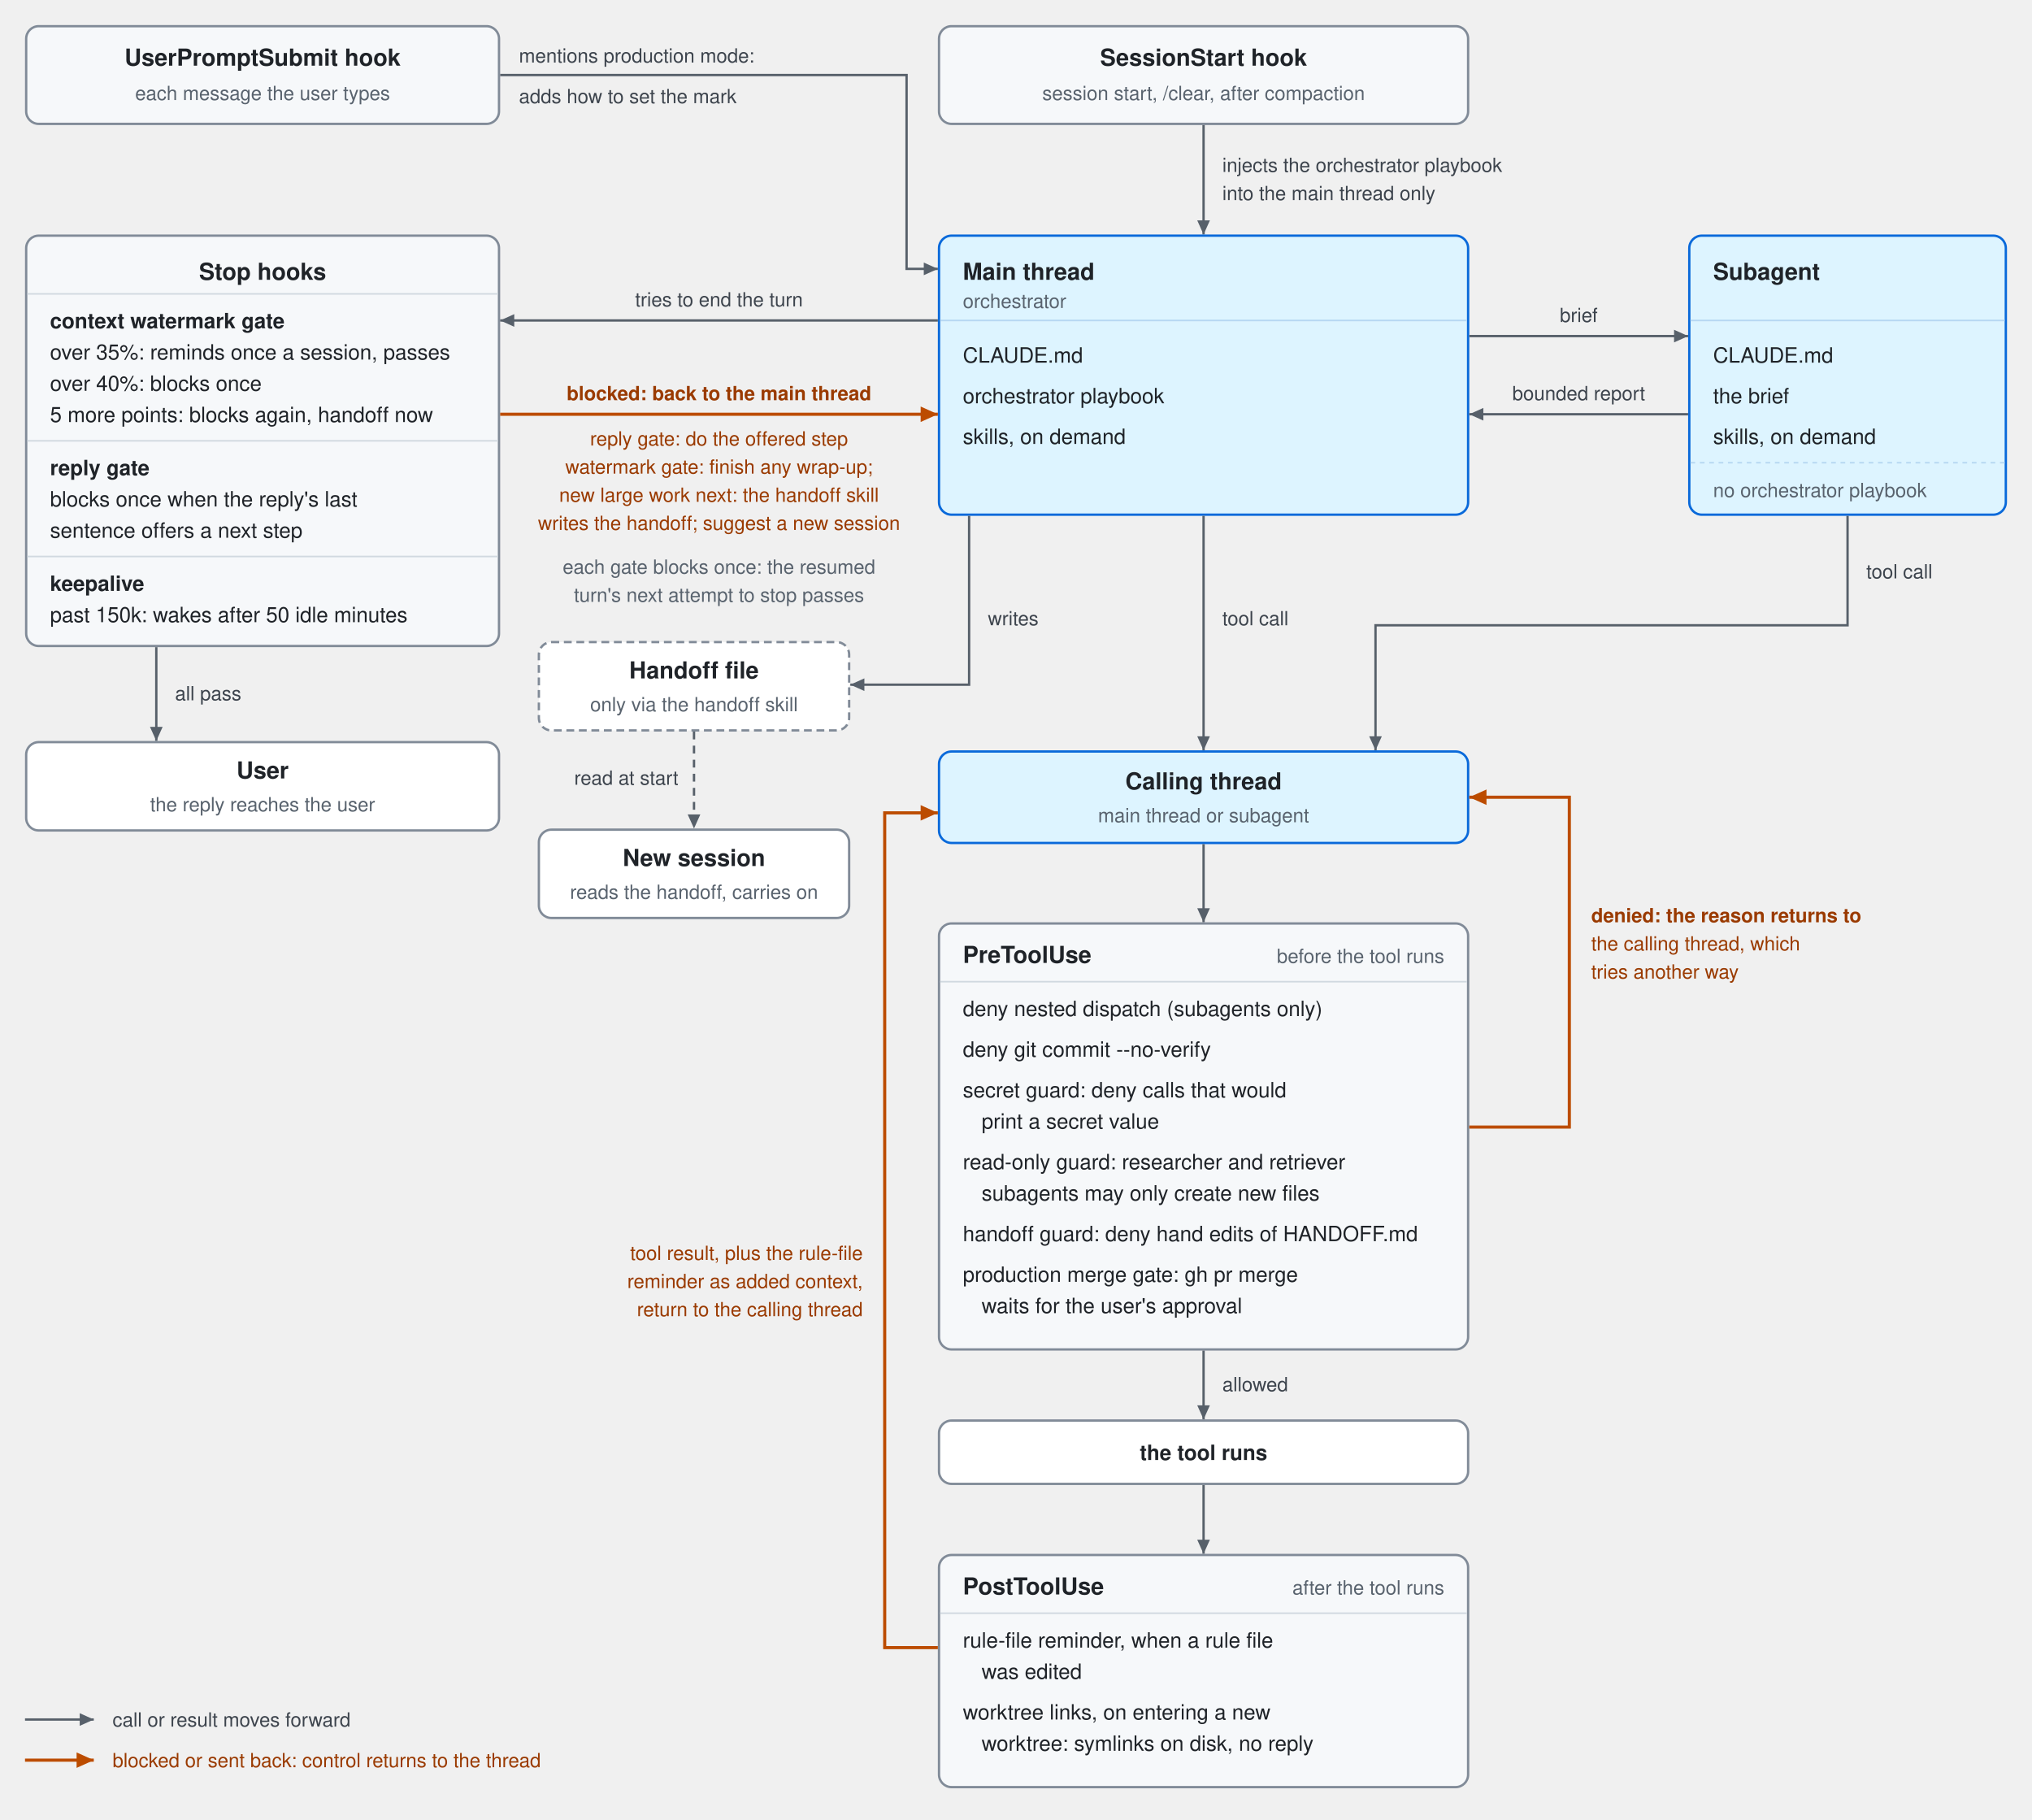
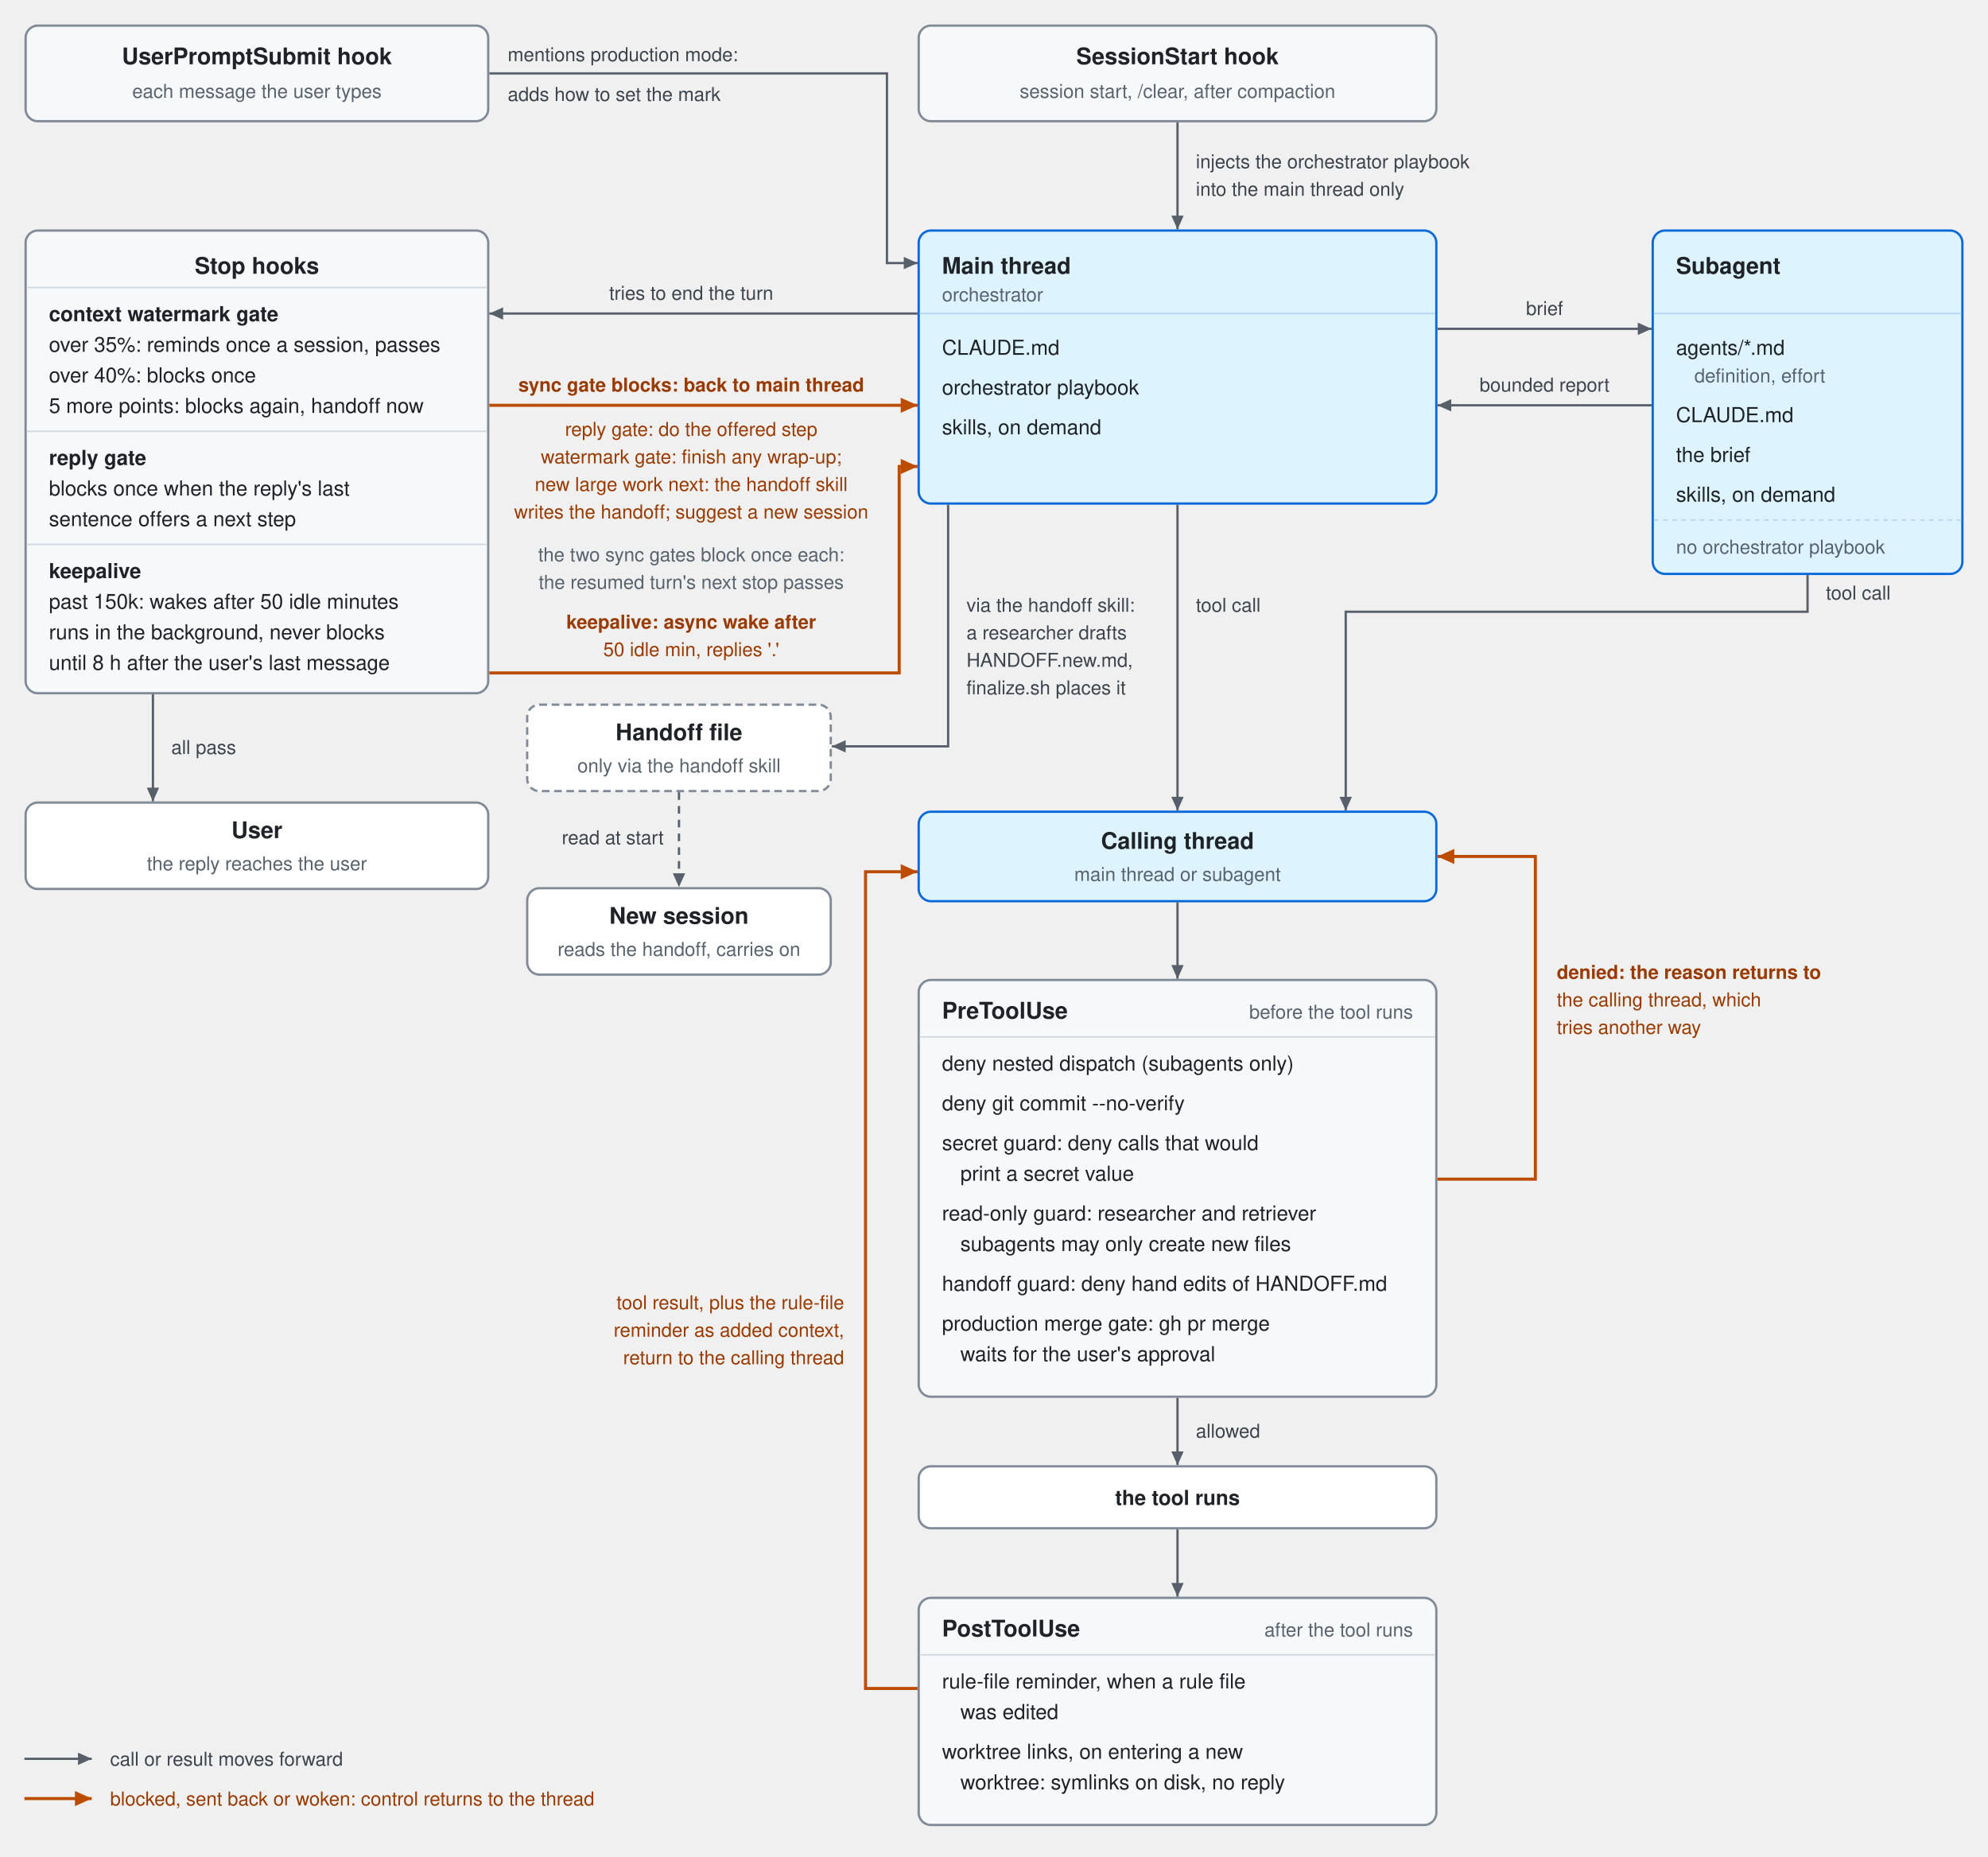
- <svg xmlns="http://www.w3.org/2000/svg" width="1300" height="1164" viewBox="0 0 1300 1164" role="img" aria-label="Architecture of one turn. At session start, after /clear and after compaction, the SessionStart hook injects the orchestrator playbook into the main thread only; subagents do not receive it. When a message the user typed mentions production mode, the UserPromptSubmit hook adds one line to the main thread on how to set and check a repository's production mark. The main thread sends a brief to a subagent, which returns a bounded report. Every tool call from either thread passes PreToolUse before the tool runs: it denies nested dispatch inside subagents, git commit --no-verify, calls that would print a secret value, direct writes to HANDOFF.md, and a researcher or retriever subagent changing, moving or deleting an existing file, while researcher and retriever subagents may still read files, run commands and create new files; a gh pr merge in a repository marked as production waits until the user approves it on the spot. A denial sends its reason back to the calling thread, which tries another way; an allowed call runs the tool. After the tool runs, PostToolUse returns a rule-file reminder as added context to the calling thread when a rule file was edited, and when a new worktree is entered it symlinks CLAUDE.md, node_modules and .env* from the main checkout into that worktree without replying. When the main thread tries to end the turn, the Stop hooks run, and if all pass the turn ends. The context watermark gate adds a reminder once per session over 35%, or on every turn when the session has no scratchpad, and lets the stop pass, blocks once over 40%, and after that blocks again at every further rise of 5 points over the usage at its last block; the reply gate blocks once when the reply's last sentence offers a next step; once the main thread's context has reached 150,000 tokens, the keepalive gate waits in the background and, after 50 minutes with no new turn, wakes the main thread to reply with only a full stop, which keeps the prompt cache warm while the user is away. A block returns control to the main thread. After the reply gate it either takes the offered step or, when the decision really is the user's, asks again with the background, the consequences of each option and a recommendation. After the watermark gate's first block it finishes any wrap-up that the context it already holds can complete, and when a new large block of work comes next it generates the handoff file with the handoff skill and tells the user to switch to a new session; after each further block it generates the handoff at once. A new session reads that file to carry on. No gate blocks the turn it has just resumed, so that turn's next attempt to stop passes." font-family="system-ui, -apple-system, 'Segoe UI', Helvetica, Arial, sans-serif">
+ <svg xmlns="http://www.w3.org/2000/svg" width="1300" height="1214" viewBox="0 0 1300 1214" role="img" aria-label="Architecture of one turn. At session start, after /clear and after compaction, the SessionStart hook injects the orchestrator playbook into the main thread only; subagents do not receive it. When a message the user typed mentions production mode, the UserPromptSubmit hook adds one line to the main thread on how to set and unset a repository's production mark. The main thread sends a brief to a subagent, which works from its definition in agents/*.md, which sets its reasoning effort, together with CLAUDE.md and the brief, and returns a bounded report. Every tool call from either thread passes PreToolUse before the tool runs: it denies nested dispatch inside subagents, git commit --no-verify, calls that would print a secret value, direct writes to HANDOFF.md, and a researcher or retriever subagent changing, moving or deleting an existing file, while researcher and retriever subagents may still read files, run commands and create new files; a gh pr merge in a repository marked as production waits until the user approves it on the spot. A denial sends its reason back to the calling thread, which tries another way; an allowed call runs the tool. After the tool runs, PostToolUse returns a rule-file reminder as added context to the calling thread when a rule file was edited, and when a new worktree is entered it symlinks CLAUDE.md, node_modules and .env* from the main checkout into that worktree without replying. When the main thread tries to end the turn, the Stop hooks run, and if all pass the turn ends. Two of them are synchronous gates. The context watermark gate adds a reminder once per session over 35%, or on every turn when the session has no scratchpad, and lets the stop pass, blocks once over 40%, and after that blocks again at every further rise of 5 points over the usage at its last block; the reply gate blocks once when the reply's last sentence offers a next step. A block by either of these two gates returns control to the main thread. After the reply gate it either takes the offered step or, when the decision really is the user's, asks again with the background, the consequences of each option and a recommendation. After the watermark gate's first block it finishes any wrap-up that the context it already holds can complete, and when a new large block of work comes next it runs the handoff skill, in which a researcher subagent drafts HANDOFF.new.md and finalize.sh puts it in place as the handoff file, and tells the user to switch to a new session; after each further block it generates the handoff at once. A new session reads that file to carry on. Neither synchronous gate blocks the turn it has just resumed, so each blocks only once and that turn's next attempt to stop passes. The third Stop hook, the keepalive gate, never blocks the stop: it runs in the background after the turn has ended, and once the main thread's context has reached 150,000 tokens and 50 minutes pass with no new turn, it wakes the main thread to reply with only a full stop, which keeps the one-hour prompt cache warm while the user is away; each wake-up starts the next timer, until 8 hours have passed since the user's own last message." font-family="system-ui, -apple-system, 'Segoe UI', Helvetica, Arial, sans-serif">
  <defs>
    <marker id="arrow" viewBox="0 0 10 10" refX="10" refY="5" markerWidth="9" markerHeight="9" markerUnits="userSpaceOnUse" orient="auto">
      <path d="M0,0.5 L10,5 L0,9.5 z" fill="#57606a" />
    </marker>
    <marker id="back" viewBox="0 0 10 10" refX="10" refY="5" markerWidth="11" markerHeight="11" markerUnits="userSpaceOnUse" orient="auto">
      <path d="M0,0.5 L10,5 L0,9.5 z" fill="#bc4c00" />
    </marker>
  </defs>
  <g id="userpromptsubmit">
    <rect id="ups-box" x="16.75" y="16.75" width="302.5" height="62.5" rx="8" fill="#f6f8fa" stroke="#818b98" stroke-width="1.5" />
    <text x="168" y="42" font-size="15" font-weight="600" text-anchor="middle" fill="#1f2328" data-box="ups-box">UserPromptSubmit hook</text>
    <text x="168" y="64" font-size="12.5" text-anchor="middle" fill="#59636e" data-box="ups-box">each message the user types</text>
  </g>
  <path d="M320,48 L580,48 L580,172 L600,172" fill="none" stroke="#57606a" stroke-width="1.5" marker-end="url(#arrow)" />
  <text x="332" y="40" font-size="12.5" text-anchor="start" fill="#3d444d">mentions production mode:</text>
  <text x="332" y="66" font-size="12.5" text-anchor="start" fill="#3d444d">adds how to set the mark</text>
  <g id="sessionstart">
    <rect id="ss-box" x="600.75" y="16.75" width="338.5" height="62.5" rx="8" fill="#f6f8fa" stroke="#818b98" stroke-width="1.5" />
    <text x="770" y="42" font-size="15" font-weight="600" text-anchor="middle" fill="#1f2328" data-box="ss-box">SessionStart hook</text>
    <text x="770" y="64" font-size="12.5" text-anchor="middle" fill="#59636e" data-box="ss-box">session start, /clear, after compaction</text>
  </g>
  <path d="M770,80 L770,150" fill="none" stroke="#57606a" stroke-width="1.5" marker-end="url(#arrow)" />
  <text x="782" y="110" font-size="12.5" text-anchor="start" fill="#3d444d">injects the orchestrator playbook</text>
  <text x="782" y="128" font-size="12.5" text-anchor="start" fill="#3d444d">into the main thread only</text>
  <g id="main">
    <rect id="main-box" x="600.75" y="150.75" width="338.5" height="178.5" rx="8" fill="#ddf4ff" stroke="#0969da" stroke-width="1.5" />
    <text x="616" y="179" font-size="15" font-weight="600" fill="#1f2328" data-box="main-box">Main thread</text>
    <text x="616" y="197" font-size="12.5" fill="#59636e" data-box="main-box">orchestrator</text>
    <line x1="601.5" y1="205" x2="938.5" y2="205" stroke="#b6d7f2" stroke-width="1" />
    <text x="616" y="232" font-size="13.5" fill="#1f2328" data-box="main-box">CLAUDE.md</text>
    <text x="616" y="258" font-size="13.5" fill="#1f2328" data-box="main-box">orchestrator playbook</text>
    <text x="616" y="284" font-size="13.5" fill="#1f2328" data-box="main-box">skills, on demand</text>
  </g>
  <g id="subagent">
-     <rect id="sub-box" x="1080.75" y="150.75" width="202.5" height="178.5" rx="8" fill="#ddf4ff" stroke="#0969da" stroke-width="1.5" />
+     <rect id="sub-box" x="1080.75" y="150.75" width="202.5" height="224.5" rx="8" fill="#ddf4ff" stroke="#0969da" stroke-width="1.5" />
    <text x="1096" y="179" font-size="15" font-weight="600" fill="#1f2328" data-box="sub-box">Subagent</text>
    <line x1="1081.5" y1="205" x2="1282.5" y2="205" stroke="#b6d7f2" stroke-width="1" />
-     <text x="1096" y="232" font-size="13.5" fill="#1f2328" data-box="sub-box">CLAUDE.md</text>
-     <text x="1096" y="258" font-size="13.5" fill="#1f2328" data-box="sub-box">the brief</text>
-     <text x="1096" y="284" font-size="13.5" fill="#1f2328" data-box="sub-box">skills, on demand</text>
-     <line x1="1081.5" y1="296" x2="1282.5" y2="296" stroke="#b6d7f2" stroke-width="1" stroke-dasharray="3 3" />
-     <text x="1096" y="318" font-size="12.5" fill="#59636e" data-box="sub-box">no orchestrator playbook</text>
+     <text x="1096" y="232" font-size="13.5" fill="#1f2328" data-box="sub-box">agents/*.md</text>
+     <text x="1108" y="250" font-size="12.5" fill="#59636e" data-box="sub-box">definition, effort</text>
+     <text x="1096" y="276" font-size="13.5" fill="#1f2328" data-box="sub-box">CLAUDE.md</text>
+     <text x="1096" y="302" font-size="13.5" fill="#1f2328" data-box="sub-box">the brief</text>
+     <text x="1096" y="328" font-size="13.5" fill="#1f2328" data-box="sub-box">skills, on demand</text>
+     <line x1="1081.5" y1="340" x2="1282.5" y2="340" stroke="#b6d7f2" stroke-width="1" stroke-dasharray="3 3" />
+     <text x="1096" y="362" font-size="12.5" fill="#59636e" data-box="sub-box">no orchestrator playbook</text>
  </g>
  <path d="M940,215 L1080,215" fill="none" stroke="#57606a" stroke-width="1.5" marker-end="url(#arrow)" />
  <text x="1010" y="206" font-size="12.5" text-anchor="middle" fill="#3d444d">brief</text>
  <path d="M1080,265 L940,265" fill="none" stroke="#57606a" stroke-width="1.5" marker-end="url(#arrow)" />
  <text x="1010" y="256" font-size="12.5" text-anchor="middle" fill="#3d444d">bounded report</text>
  <g id="stop">
-     <rect id="stop-box" x="16.75" y="150.75" width="302.5" height="262.5" rx="8" fill="#f6f8fa" stroke="#818b98" stroke-width="1.5" />
+     <rect id="stop-box" x="16.75" y="150.75" width="302.5" height="302.5" rx="8" fill="#f6f8fa" stroke="#818b98" stroke-width="1.5" />
    <text x="168" y="179" font-size="15" font-weight="600" text-anchor="middle" fill="#1f2328" data-box="stop-box">Stop hooks</text>
    <line x1="17.5" y1="188" x2="318.5" y2="188" stroke="#d1d9e0" stroke-width="1" />
    <text x="32" y="210" font-size="13.5" font-weight="600" fill="#1f2328" data-box="stop-box">context watermark gate</text>
    <text x="32" y="230" font-size="13.5" fill="#1f2328" data-box="stop-box">over 35%: reminds once a session, passes</text>
    <text x="32" y="250" font-size="13.5" fill="#1f2328" data-box="stop-box">over 40%: blocks once</text>
    <text x="32" y="270" font-size="13.5" fill="#1f2328" data-box="stop-box">5 more points: blocks again, handoff now</text>
    <line x1="17.5" y1="282" x2="318.5" y2="282" stroke="#d1d9e0" stroke-width="1" />
    <text x="32" y="304" font-size="13.5" font-weight="600" fill="#1f2328" data-box="stop-box">reply gate</text>
    <text x="32" y="324" font-size="13.5" fill="#1f2328" data-box="stop-box">blocks once when the reply's last</text>
    <text x="32" y="344" font-size="13.5" fill="#1f2328" data-box="stop-box">sentence offers a next step</text>
    <line x1="17.5" y1="356" x2="318.5" y2="356" stroke="#d1d9e0" stroke-width="1" />
    <text x="32" y="378" font-size="13.5" font-weight="600" fill="#1f2328" data-box="stop-box">keepalive</text>
    <text x="32" y="398" font-size="13.5" fill="#1f2328" data-box="stop-box">past 150k: wakes after 50 idle minutes</text>
+     <text x="32" y="418" font-size="13.5" fill="#1f2328" data-box="stop-box">runs in the background, never blocks</text>
+     <text x="32" y="438" font-size="13.5" fill="#1f2328" data-box="stop-box">until 8 h after the user's last message</text>
  </g>
  <path d="M600,205 L320,205" fill="none" stroke="#57606a" stroke-width="1.5" marker-end="url(#arrow)" />
-   <text x="460" y="196" font-size="12.5" text-anchor="middle" fill="#3d444d">tries to end the turn</text>
+   <text x="452" y="196" font-size="12.5" text-anchor="middle" fill="#3d444d">tries to end the turn</text>
  <path d="M320,265 L600,265" fill="none" stroke="#bc4c00" stroke-width="2" marker-end="url(#back)" />
-   <text x="460" y="256" font-size="12.5" font-weight="600" text-anchor="middle" fill="#9a3a00">blocked: back to the main thread</text>
-   <text x="460" y="285" font-size="12.5" text-anchor="middle" fill="#9a3a00">reply gate: do the offered step</text>
-   <text x="460" y="303" font-size="12.5" text-anchor="middle" fill="#9a3a00">watermark gate: finish any wrap-up;</text>
-   <text x="460" y="321" font-size="12.5" text-anchor="middle" fill="#9a3a00">new large work next: the handoff skill</text>
-   <text x="460" y="339" font-size="12.5" text-anchor="middle" fill="#9a3a00">writes the handoff; suggest a new session</text>
-   <text x="460" y="367" font-size="12.5" text-anchor="middle" fill="#59636e">each gate blocks once: the resumed</text>
-   <text x="460" y="385" font-size="12.5" text-anchor="middle" fill="#59636e">turn's next attempt to stop passes</text>
-   <path d="M100,414 L100,474" fill="none" stroke="#57606a" stroke-width="1.5" marker-end="url(#arrow)" />
-   <text x="112" y="448" font-size="12.5" text-anchor="start" fill="#3d444d">all pass</text>
+   <text x="452" y="256" font-size="12.5" font-weight="600" text-anchor="middle" fill="#9a3a00">sync gate blocks: back to main thread</text>
+   <text x="452" y="285" font-size="12.5" text-anchor="middle" fill="#9a3a00">reply gate: do the offered step</text>
+   <text x="452" y="303" font-size="12.5" text-anchor="middle" fill="#9a3a00">watermark gate: finish any wrap-up;</text>
+   <text x="452" y="321" font-size="12.5" text-anchor="middle" fill="#9a3a00">new large work next: the handoff skill</text>
+   <text x="452" y="339" font-size="12.5" text-anchor="middle" fill="#9a3a00">writes the handoff; suggest a new session</text>
+   <text x="452" y="367" font-size="12.5" text-anchor="middle" fill="#59636e">the two sync gates block once each:</text>
+   <text x="452" y="385" font-size="12.5" text-anchor="middle" fill="#59636e">the resumed turn's next stop passes</text>
+   <path d="M320,440 L588,440 L588,305 L600,305" fill="none" stroke="#bc4c00" stroke-width="2" marker-end="url(#back)" />
+   <text x="452" y="411" font-size="12.5" font-weight="600" text-anchor="middle" fill="#9a3a00">keepalive: async wake after</text>
+   <text x="452" y="429" font-size="12.5" text-anchor="middle" fill="#9a3a00">50 idle min, replies '.'</text>
+   <path d="M100,454 L100,524" fill="none" stroke="#57606a" stroke-width="1.5" marker-end="url(#arrow)" />
+   <text x="112" y="493" font-size="12.5" text-anchor="start" fill="#3d444d">all pass</text>
  <g id="user">
-     <rect id="user-box" x="16.75" y="474.75" width="302.5" height="56.5" rx="8" fill="#ffffff" stroke="#818b98" stroke-width="1.5" />
-     <text x="168" y="498" font-size="15" font-weight="600" text-anchor="middle" fill="#1f2328" data-box="user-box">User</text>
-     <text x="168" y="519" font-size="12.5" text-anchor="middle" fill="#59636e" data-box="user-box">the reply reaches the user</text>
+     <rect id="user-box" x="16.75" y="524.75" width="302.5" height="56.5" rx="8" fill="#ffffff" stroke="#818b98" stroke-width="1.5" />
+     <text x="168" y="548" font-size="15" font-weight="600" text-anchor="middle" fill="#1f2328" data-box="user-box">User</text>
+     <text x="168" y="569" font-size="12.5" text-anchor="middle" fill="#59636e" data-box="user-box">the reply reaches the user</text>
  </g>
  <g id="handoff">
-     <rect id="handoff-box" x="344.75" y="410.75" width="198.5" height="56.5" rx="8" fill="#ffffff" stroke="#818b98" stroke-width="1.5" stroke-dasharray="5 3" />
-     <text x="444" y="434" font-size="15" font-weight="600" text-anchor="middle" fill="#1f2328" data-box="handoff-box">Handoff file</text>
-     <text x="444" y="455" font-size="12.5" text-anchor="middle" fill="#59636e" data-box="handoff-box">only via the handoff skill</text>
+     <rect id="handoff-box" x="344.75" y="460.75" width="198.5" height="56.5" rx="8" fill="#ffffff" stroke="#818b98" stroke-width="1.5" stroke-dasharray="5 3" />
+     <text x="444" y="484" font-size="15" font-weight="600" text-anchor="middle" fill="#1f2328" data-box="handoff-box">Handoff file</text>
+     <text x="444" y="505" font-size="12.5" text-anchor="middle" fill="#59636e" data-box="handoff-box">only via the handoff skill</text>
  </g>
-   <path d="M620,330 L620,438 L544,438" fill="none" stroke="#57606a" stroke-width="1.5" marker-end="url(#arrow)" />
-   <text x="632" y="400" font-size="12.5" text-anchor="start" fill="#3d444d">writes</text>
+   <path d="M620,330 L620,488 L544,488" fill="none" stroke="#57606a" stroke-width="1.5" marker-end="url(#arrow)" />
+   <text x="632" y="400" font-size="12.5" text-anchor="start" fill="#3d444d">via the handoff skill:</text>
+   <text x="632" y="418" font-size="12.5" text-anchor="start" fill="#3d444d">a researcher drafts</text>
+   <text x="632" y="436" font-size="12.5" text-anchor="start" fill="#3d444d">HANDOFF.new.md,</text>
+   <text x="632" y="454" font-size="12.5" text-anchor="start" fill="#3d444d">finalize.sh places it</text>
  <g id="newsession">
-     <rect id="new-box" x="344.75" y="530.75" width="198.5" height="56.5" rx="8" fill="#ffffff" stroke="#818b98" stroke-width="1.5" />
-     <text x="444" y="554" font-size="15" font-weight="600" text-anchor="middle" fill="#1f2328" data-box="new-box">New session</text>
-     <text x="444" y="575" font-size="12.5" text-anchor="middle" fill="#59636e" data-box="new-box">reads the handoff, carries on</text>
+     <rect id="new-box" x="344.75" y="580.75" width="198.5" height="56.5" rx="8" fill="#ffffff" stroke="#818b98" stroke-width="1.5" />
+     <text x="444" y="604" font-size="15" font-weight="600" text-anchor="middle" fill="#1f2328" data-box="new-box">New session</text>
+     <text x="444" y="625" font-size="12.5" text-anchor="middle" fill="#59636e" data-box="new-box">reads the handoff, carries on</text>
  </g>
-   <path d="M444,468 L444,530" fill="none" stroke="#57606a" stroke-width="1.5" stroke-dasharray="5 4" marker-end="url(#arrow)" />
-   <text x="434" y="502" font-size="12.5" text-anchor="end" fill="#3d444d">read at start</text>
-   <path d="M770,330 L770,480" fill="none" stroke="#57606a" stroke-width="1.5" marker-end="url(#arrow)" />
+   <path d="M444,518 L444,580" fill="none" stroke="#57606a" stroke-width="1.5" stroke-dasharray="5 4" marker-end="url(#arrow)" />
+   <text x="434" y="552" font-size="12.5" text-anchor="end" fill="#3d444d">read at start</text>
+   <path d="M770,330 L770,530" fill="none" stroke="#57606a" stroke-width="1.5" marker-end="url(#arrow)" />
  <text x="782" y="400" font-size="12.5" text-anchor="start" fill="#3d444d">tool call</text>
-   <path d="M1182,330 L1182,400 L880,400 L880,480" fill="none" stroke="#57606a" stroke-width="1.5" marker-end="url(#arrow)" />
-   <text x="1194" y="370" font-size="12.5" text-anchor="start" fill="#3d444d">tool call</text>
+   <path d="M1182,376 L1182,400 L880,400 L880,530" fill="none" stroke="#57606a" stroke-width="1.5" marker-end="url(#arrow)" />
+   <text x="1194" y="392" font-size="12.5" text-anchor="start" fill="#3d444d">tool call</text>
  <g id="caller">
-     <rect id="caller-box" x="600.75" y="480.75" width="338.5" height="58.5" rx="8" fill="#ddf4ff" stroke="#0969da" stroke-width="1.5" />
-     <text x="770" y="505" font-size="15" font-weight="600" text-anchor="middle" fill="#1f2328" data-box="caller-box">Calling thread</text>
-     <text x="770" y="526" font-size="12.5" text-anchor="middle" fill="#59636e" data-box="caller-box">main thread or subagent</text>
+     <rect id="caller-box" x="600.75" y="530.75" width="338.5" height="58.5" rx="8" fill="#ddf4ff" stroke="#0969da" stroke-width="1.5" />
+     <text x="770" y="555" font-size="15" font-weight="600" text-anchor="middle" fill="#1f2328" data-box="caller-box">Calling thread</text>
+     <text x="770" y="576" font-size="12.5" text-anchor="middle" fill="#59636e" data-box="caller-box">main thread or subagent</text>
  </g>
-   <path d="M770,540 L770,590" fill="none" stroke="#57606a" stroke-width="1.5" marker-end="url(#arrow)" />
+   <path d="M770,590 L770,640" fill="none" stroke="#57606a" stroke-width="1.5" marker-end="url(#arrow)" />
  <g id="pre">
-     <rect id="pre-box" x="600.75" y="590.75" width="338.5" height="272.5" rx="8" fill="#f6f8fa" stroke="#818b98" stroke-width="1.5" />
-     <text x="616" y="616" font-size="15" font-weight="600" fill="#1f2328" data-box="pre-box">PreToolUse</text>
-     <text x="924" y="616" font-size="12.5" text-anchor="end" fill="#59636e" data-box="pre-box">before the tool runs</text>
-     <line x1="601.5" y1="628" x2="938.5" y2="628" stroke="#d1d9e0" stroke-width="1" />
-     <text x="616" y="650" font-size="13.5" fill="#1f2328" data-box="pre-box">deny nested dispatch (subagents only)</text>
-     <text x="616" y="676" font-size="13.5" fill="#1f2328" data-box="pre-box">deny git commit --no-verify</text>
-     <text x="616" y="702" font-size="13.5" fill="#1f2328" data-box="pre-box">secret guard: deny calls that would</text>
-     <text x="628" y="722" font-size="13.5" fill="#1f2328" data-box="pre-box">print a secret value</text>
-     <text x="616" y="748" font-size="13.5" fill="#1f2328" data-box="pre-box">read-only guard: researcher and retriever</text>
-     <text x="628" y="768" font-size="13.5" fill="#1f2328" data-box="pre-box">subagents may only create new files</text>
-     <text x="616" y="794" font-size="13.5" fill="#1f2328" data-box="pre-box">handoff guard: deny hand edits of HANDOFF.md</text>
-     <text x="616" y="820" font-size="13.5" fill="#1f2328" data-box="pre-box">production merge gate: gh pr merge</text>
-     <text x="628" y="840" font-size="13.5" fill="#1f2328" data-box="pre-box">waits for the user's approval</text>
+     <rect id="pre-box" x="600.75" y="640.75" width="338.5" height="272.5" rx="8" fill="#f6f8fa" stroke="#818b98" stroke-width="1.5" />
+     <text x="616" y="666" font-size="15" font-weight="600" fill="#1f2328" data-box="pre-box">PreToolUse</text>
+     <text x="924" y="666" font-size="12.5" text-anchor="end" fill="#59636e" data-box="pre-box">before the tool runs</text>
+     <line x1="601.5" y1="678" x2="938.5" y2="678" stroke="#d1d9e0" stroke-width="1" />
+     <text x="616" y="700" font-size="13.5" fill="#1f2328" data-box="pre-box">deny nested dispatch (subagents only)</text>
+     <text x="616" y="726" font-size="13.5" fill="#1f2328" data-box="pre-box">deny git commit --no-verify</text>
+     <text x="616" y="752" font-size="13.5" fill="#1f2328" data-box="pre-box">secret guard: deny calls that would</text>
+     <text x="628" y="772" font-size="13.5" fill="#1f2328" data-box="pre-box">print a secret value</text>
+     <text x="616" y="798" font-size="13.5" fill="#1f2328" data-box="pre-box">read-only guard: researcher and retriever</text>
+     <text x="628" y="818" font-size="13.5" fill="#1f2328" data-box="pre-box">subagents may only create new files</text>
+     <text x="616" y="844" font-size="13.5" fill="#1f2328" data-box="pre-box">handoff guard: deny hand edits of HANDOFF.md</text>
+     <text x="616" y="870" font-size="13.5" fill="#1f2328" data-box="pre-box">production merge gate: gh pr merge</text>
+     <text x="628" y="890" font-size="13.5" fill="#1f2328" data-box="pre-box">waits for the user's approval</text>
  </g>
-   <path d="M770,864 L770,908" fill="none" stroke="#57606a" stroke-width="1.5" marker-end="url(#arrow)" />
-   <text x="782" y="890" font-size="12.5" text-anchor="start" fill="#3d444d">allowed</text>
+   <path d="M770,914 L770,958" fill="none" stroke="#57606a" stroke-width="1.5" marker-end="url(#arrow)" />
+   <text x="782" y="940" font-size="12.5" text-anchor="start" fill="#3d444d">allowed</text>
  <g id="tool">
-     <rect id="tool-box" x="600.75" y="908.75" width="338.5" height="40.5" rx="8" fill="#ffffff" stroke="#818b98" stroke-width="1.5" />
-     <text x="770" y="934" font-size="13.5" font-weight="600" text-anchor="middle" fill="#1f2328" data-box="tool-box">the tool runs</text>
+     <rect id="tool-box" x="600.75" y="958.75" width="338.5" height="40.5" rx="8" fill="#ffffff" stroke="#818b98" stroke-width="1.5" />
+     <text x="770" y="984" font-size="13.5" font-weight="600" text-anchor="middle" fill="#1f2328" data-box="tool-box">the tool runs</text>
  </g>
-   <path d="M770,950 L770,994" fill="none" stroke="#57606a" stroke-width="1.5" marker-end="url(#arrow)" />
+   <path d="M770,1000 L770,1044" fill="none" stroke="#57606a" stroke-width="1.5" marker-end="url(#arrow)" />
  <g id="post">
-     <rect id="post-box" x="600.75" y="994.75" width="338.5" height="148.5" rx="8" fill="#f6f8fa" stroke="#818b98" stroke-width="1.5" />
-     <text x="616" y="1020" font-size="15" font-weight="600" fill="#1f2328" data-box="post-box">PostToolUse</text>
-     <text x="924" y="1020" font-size="12.5" text-anchor="end" fill="#59636e" data-box="post-box">after the tool runs</text>
-     <line x1="601.5" y1="1032" x2="938.5" y2="1032" stroke="#d1d9e0" stroke-width="1" />
-     <text x="616" y="1054" font-size="13.5" fill="#1f2328" data-box="post-box">rule-file reminder, when a rule file</text>
-     <text x="628" y="1074" font-size="13.5" fill="#1f2328" data-box="post-box">was edited</text>
-     <text x="616" y="1100" font-size="13.5" fill="#1f2328" data-box="post-box">worktree links, on entering a new</text>
-     <text x="628" y="1120" font-size="13.5" fill="#1f2328" data-box="post-box">worktree: symlinks on disk, no reply</text>
+     <rect id="post-box" x="600.75" y="1044.75" width="338.5" height="148.5" rx="8" fill="#f6f8fa" stroke="#818b98" stroke-width="1.5" />
+     <text x="616" y="1070" font-size="15" font-weight="600" fill="#1f2328" data-box="post-box">PostToolUse</text>
+     <text x="924" y="1070" font-size="12.5" text-anchor="end" fill="#59636e" data-box="post-box">after the tool runs</text>
+     <line x1="601.5" y1="1082" x2="938.5" y2="1082" stroke="#d1d9e0" stroke-width="1" />
+     <text x="616" y="1104" font-size="13.5" fill="#1f2328" data-box="post-box">rule-file reminder, when a rule file</text>
+     <text x="628" y="1124" font-size="13.5" fill="#1f2328" data-box="post-box">was edited</text>
+     <text x="616" y="1150" font-size="13.5" fill="#1f2328" data-box="post-box">worktree links, on entering a new</text>
+     <text x="628" y="1170" font-size="13.5" fill="#1f2328" data-box="post-box">worktree: symlinks on disk, no reply</text>
  </g>
-   <path d="M940,721 L1004,721 L1004,510 L940,510" fill="none" stroke="#bc4c00" stroke-width="2" marker-end="url(#back)" />
-   <text x="1018" y="590" font-size="12.5" font-weight="600" text-anchor="start" fill="#9a3a00">denied: the reason returns to</text>
-   <text x="1018" y="608" font-size="12.5" text-anchor="start" fill="#9a3a00">the calling thread, which</text>
-   <text x="1018" y="626" font-size="12.5" text-anchor="start" fill="#9a3a00">tries another way</text>
-   <path d="M600,1054 L566,1054 L566,520 L600,520" fill="none" stroke="#bc4c00" stroke-width="2" marker-end="url(#back)" />
-   <text x="552" y="806" font-size="12.5" text-anchor="end" fill="#9a3a00">tool result, plus the rule-file</text>
-   <text x="552" y="824" font-size="12.5" text-anchor="end" fill="#9a3a00">reminder as added context,</text>
-   <text x="552" y="842" font-size="12.5" text-anchor="end" fill="#9a3a00">return to the calling thread</text>
+   <path d="M940,771 L1004,771 L1004,560 L940,560" fill="none" stroke="#bc4c00" stroke-width="2" marker-end="url(#back)" />
+   <text x="1018" y="640" font-size="12.5" font-weight="600" text-anchor="start" fill="#9a3a00">denied: the reason returns to</text>
+   <text x="1018" y="658" font-size="12.5" text-anchor="start" fill="#9a3a00">the calling thread, which</text>
+   <text x="1018" y="676" font-size="12.5" text-anchor="start" fill="#9a3a00">tries another way</text>
+   <path d="M600,1104 L566,1104 L566,570 L600,570" fill="none" stroke="#bc4c00" stroke-width="2" marker-end="url(#back)" />
+   <text x="552" y="856" font-size="12.5" text-anchor="end" fill="#9a3a00">tool result, plus the rule-file</text>
+   <text x="552" y="874" font-size="12.5" text-anchor="end" fill="#9a3a00">reminder as added context,</text>
+   <text x="552" y="892" font-size="12.5" text-anchor="end" fill="#9a3a00">return to the calling thread</text>
  <g id="legend">
-     <path d="M16,1100 L60,1100" fill="none" stroke="#57606a" stroke-width="1.5" marker-end="url(#arrow)" />
-     <text x="72" y="1104.5" font-size="12.5" fill="#3d444d">call or result moves forward</text>
-     <path d="M16,1126 L60,1126" fill="none" stroke="#bc4c00" stroke-width="2" marker-end="url(#back)" />
-     <text x="72" y="1130.5" font-size="12.5" fill="#9a3a00">blocked or sent back: control returns to the thread</text>
+     <path d="M16,1150 L60,1150" fill="none" stroke="#57606a" stroke-width="1.5" marker-end="url(#arrow)" />
+     <text x="72" y="1154.5" font-size="12.5" fill="#3d444d">call or result moves forward</text>
+     <path d="M16,1176 L60,1176" fill="none" stroke="#bc4c00" stroke-width="2" marker-end="url(#back)" />
+     <text x="72" y="1180.5" font-size="12.5" fill="#9a3a00">blocked, sent back or woken: control returns to the thread</text>
  </g>
</svg>
